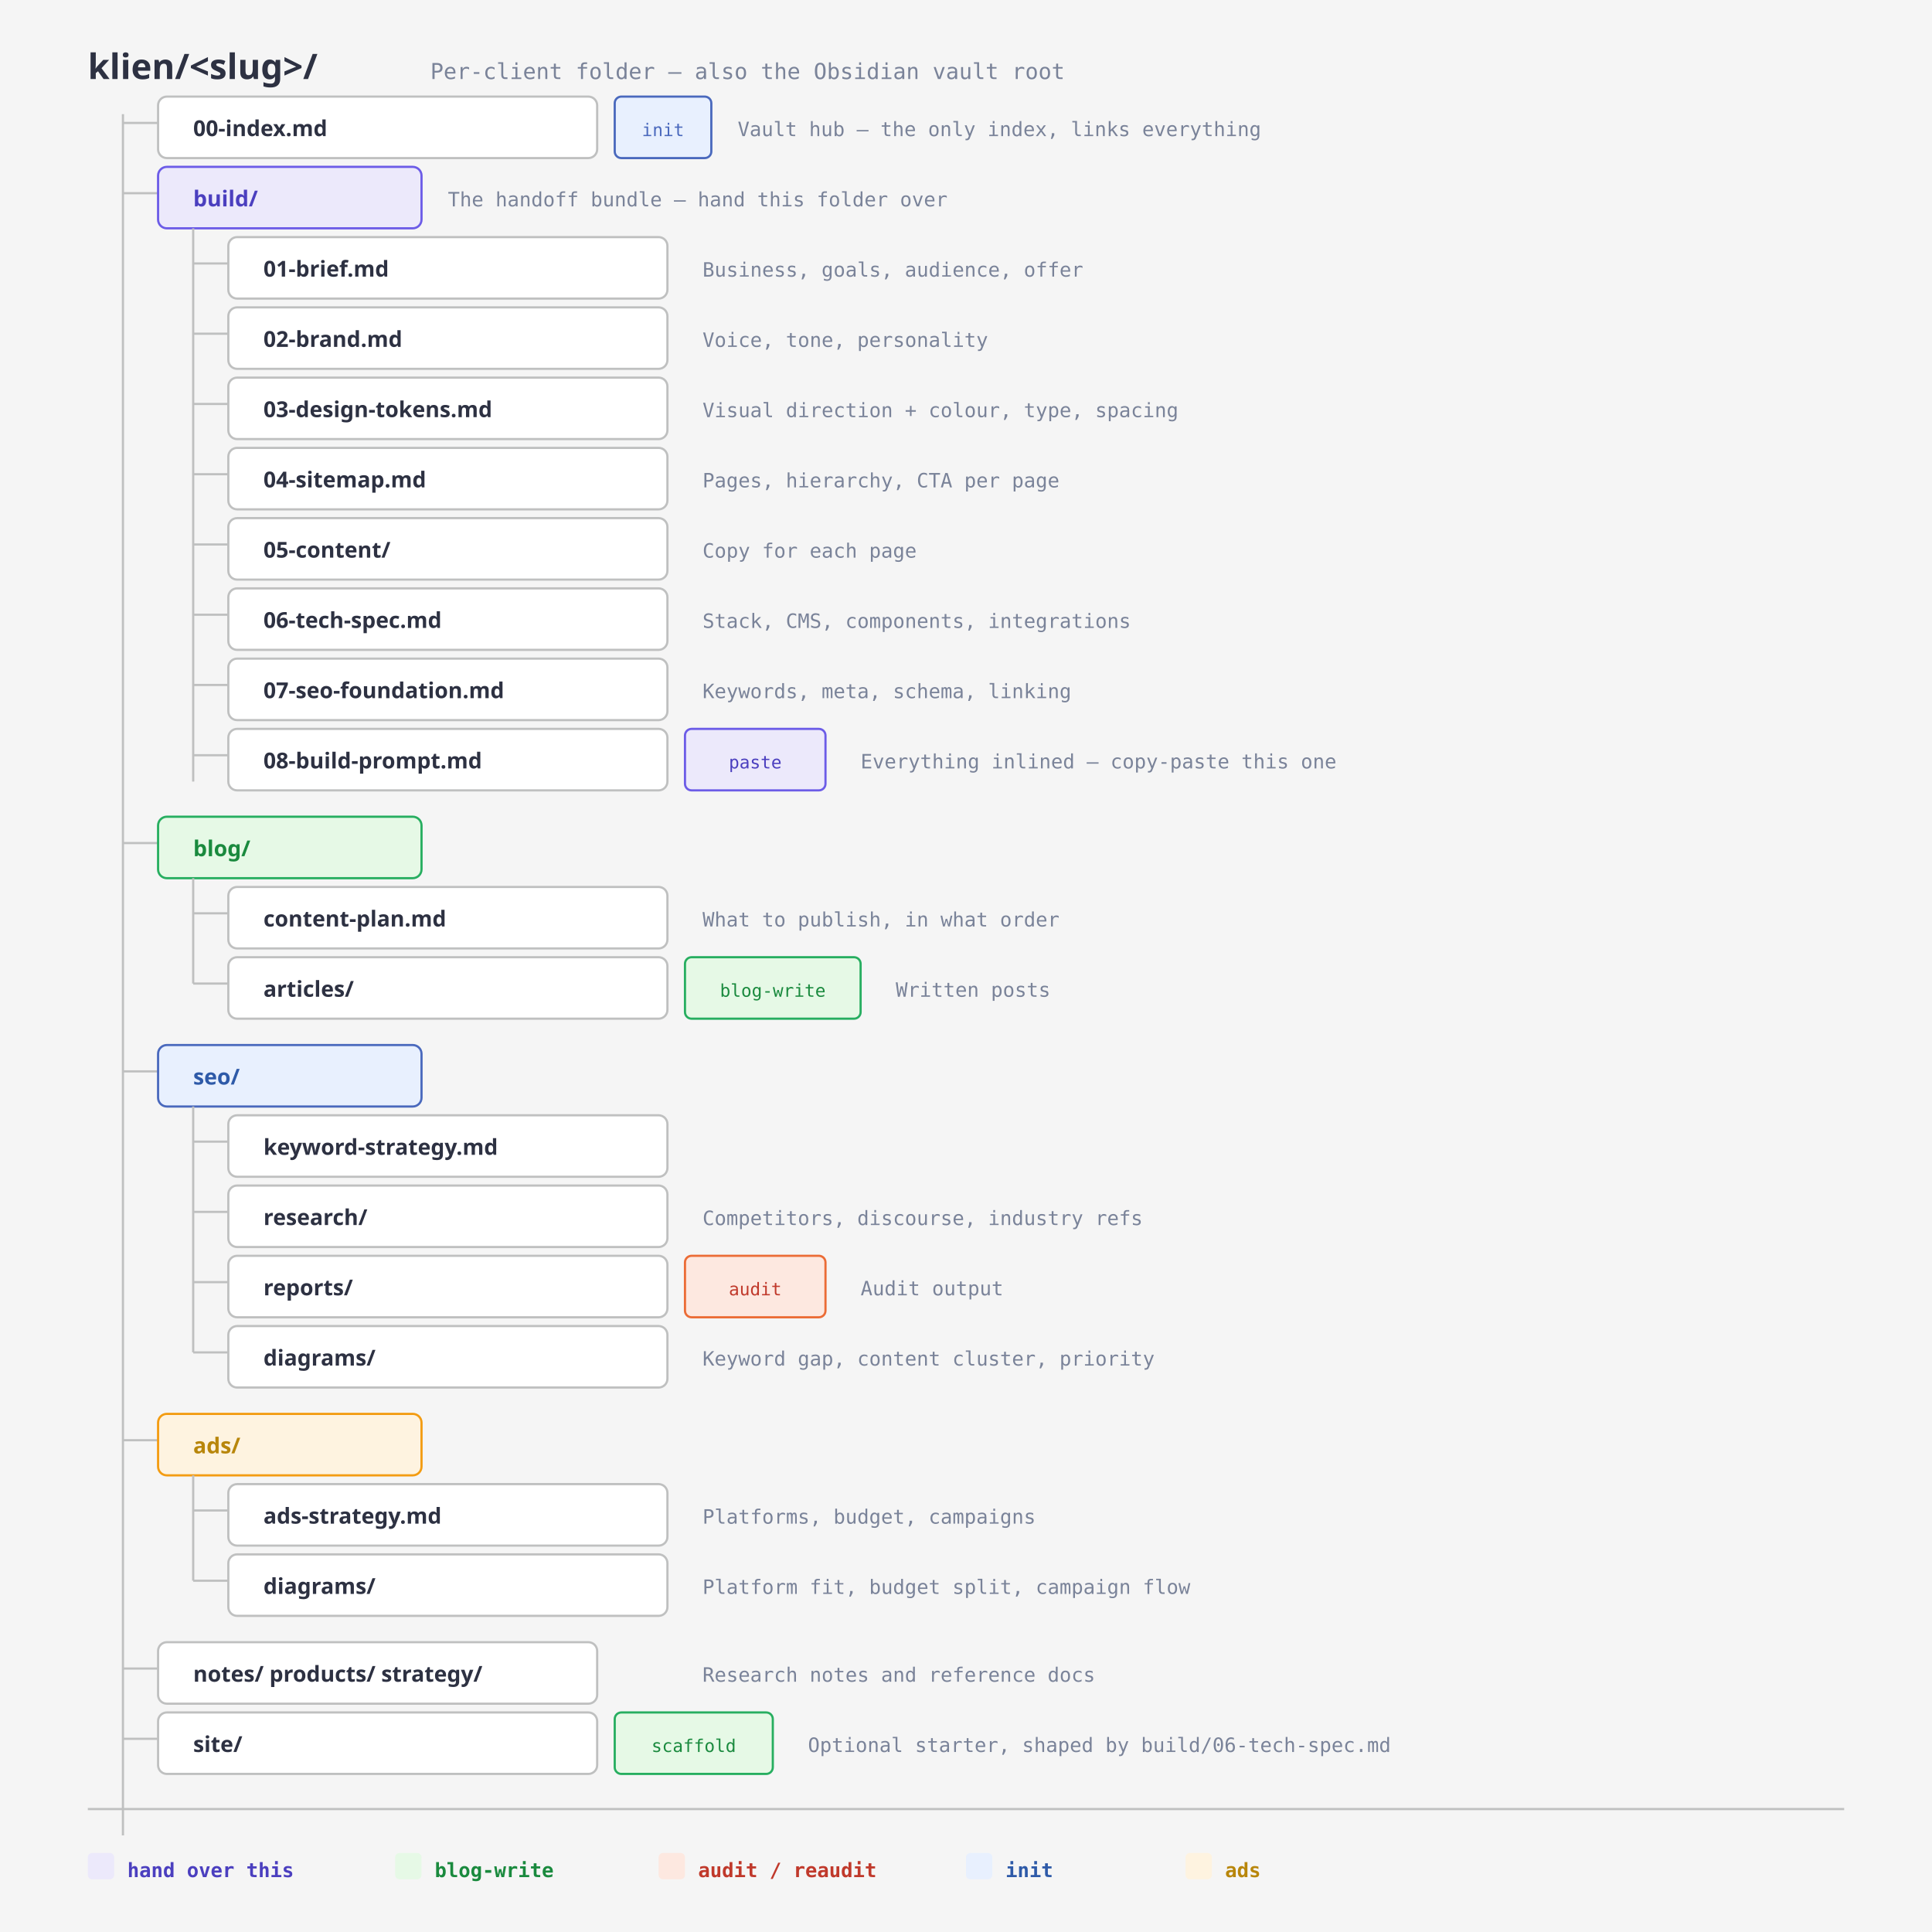
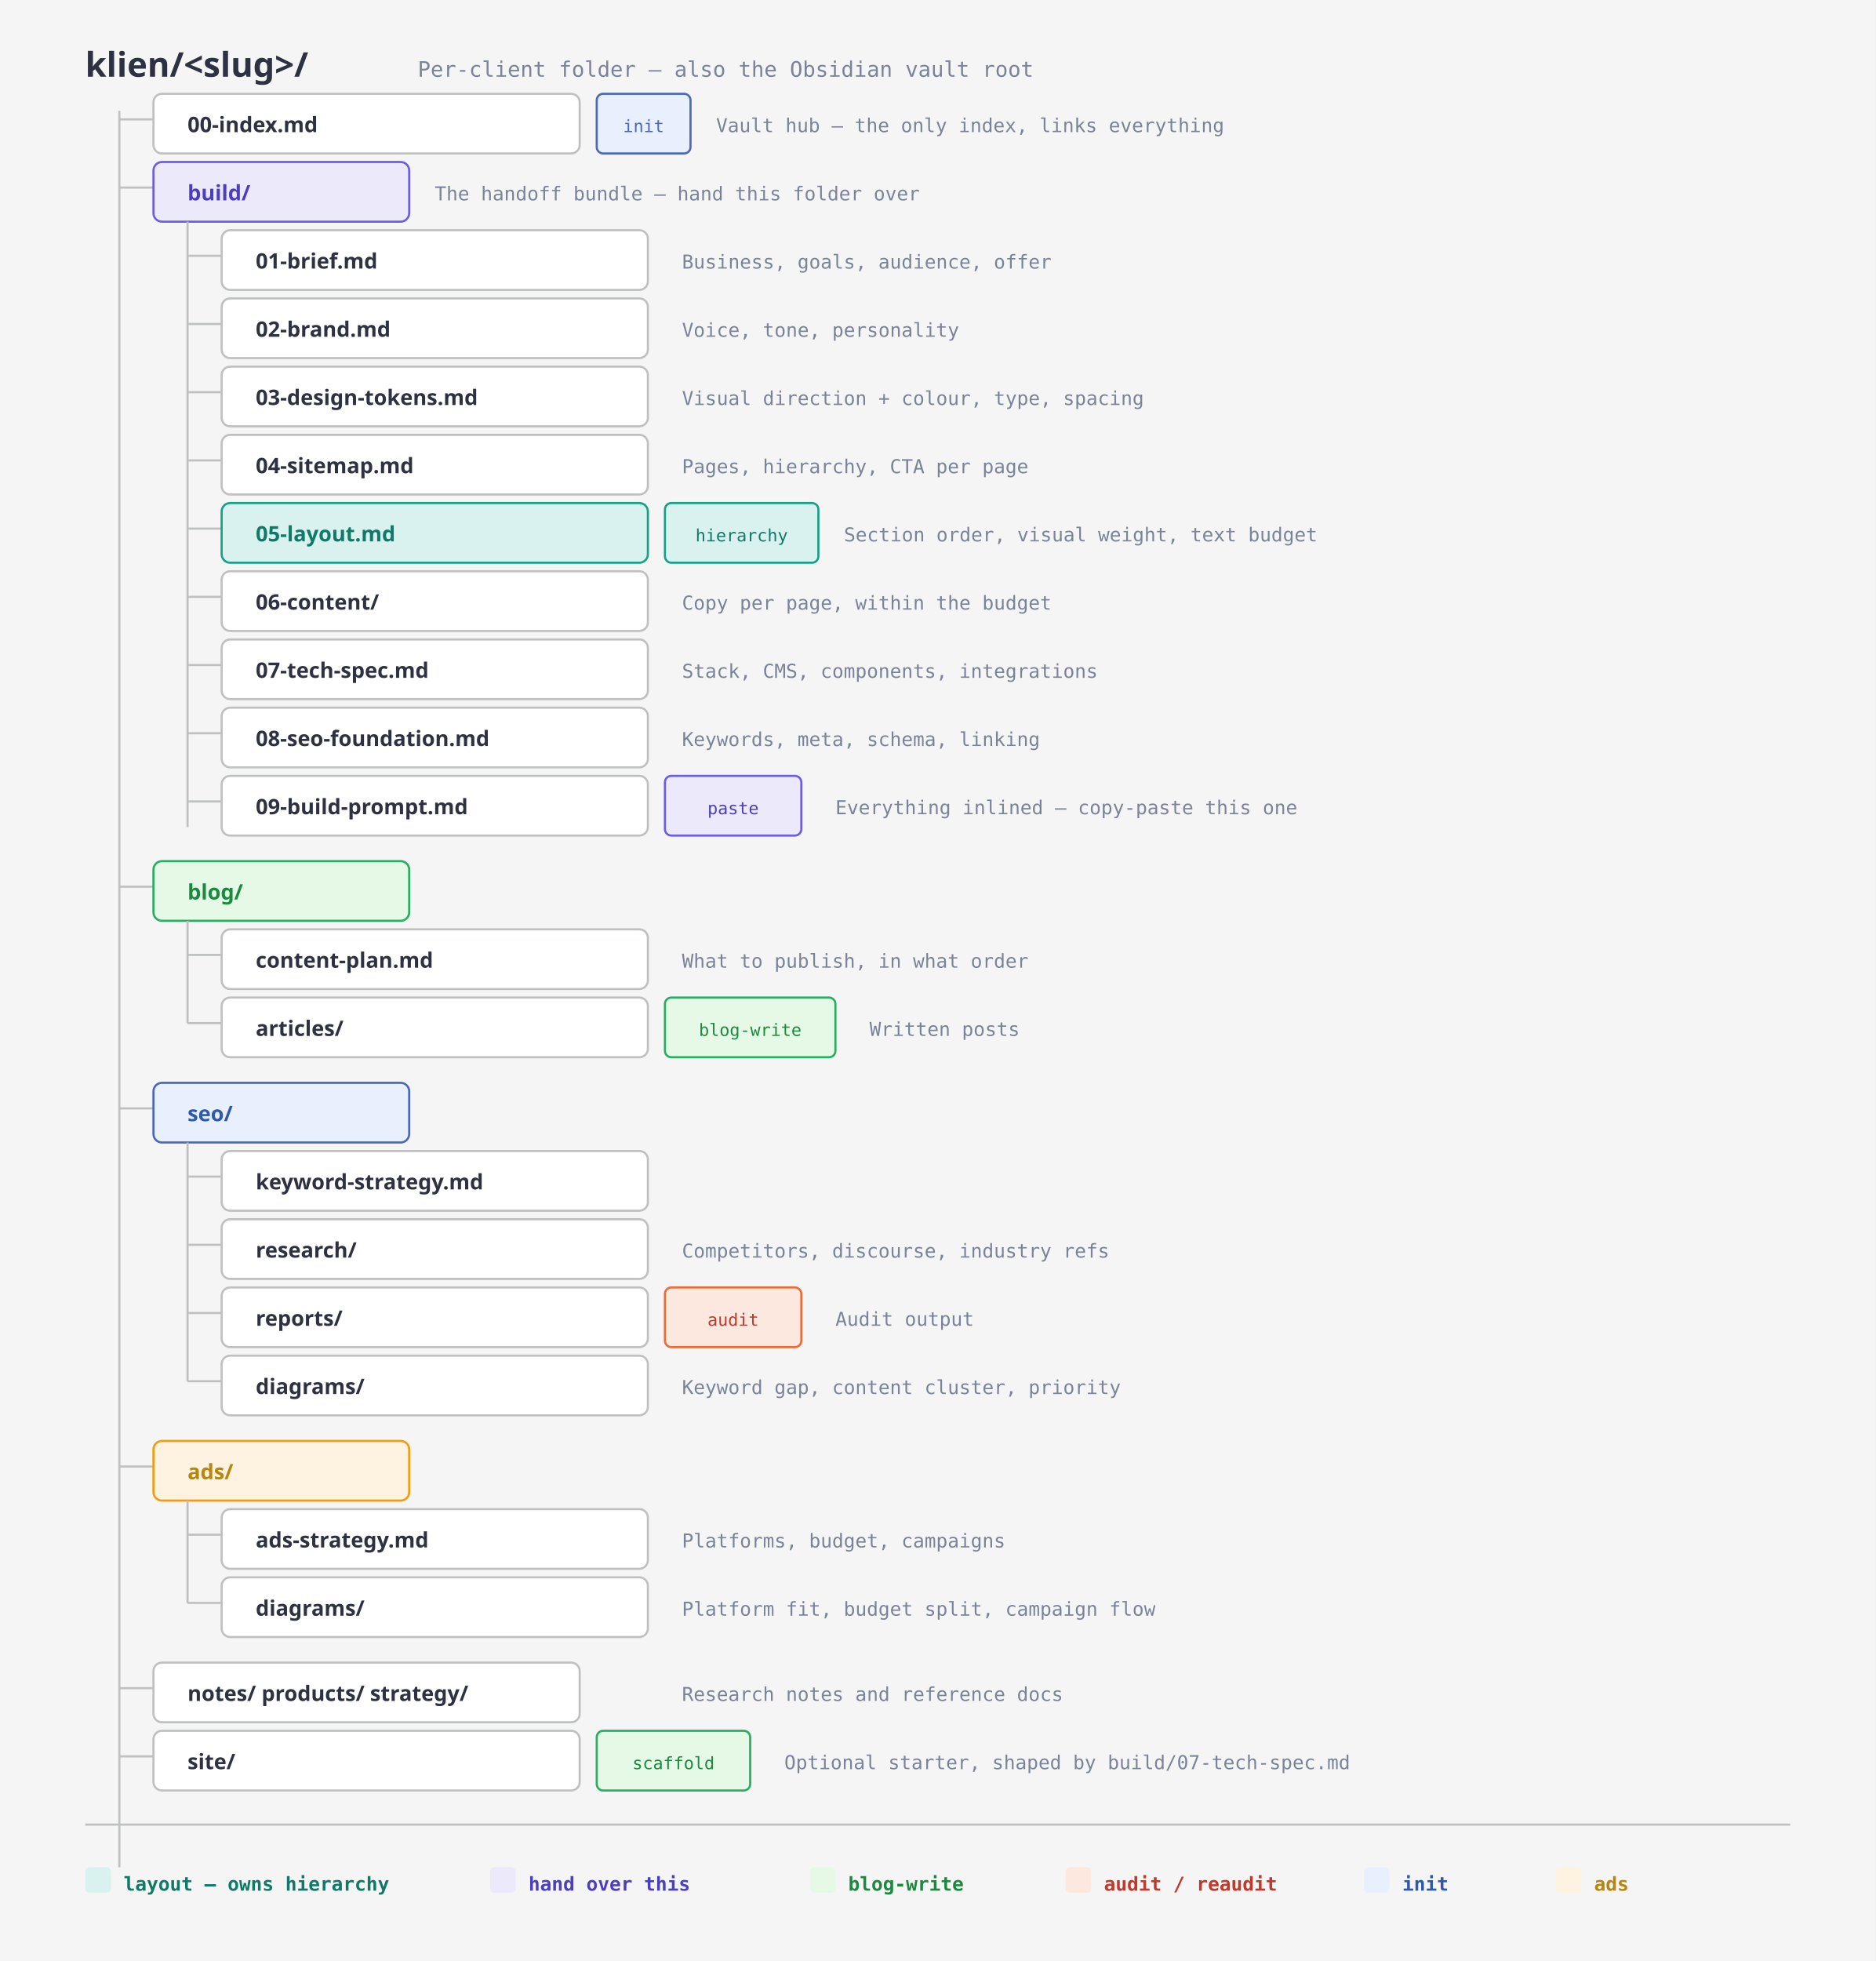
- <svg xmlns="http://www.w3.org/2000/svg" viewBox="0 0 880 880" font-family="'Geist',system-ui,sans-serif" role="img" aria-labelledby="fs-title fs-desc">
+ <svg xmlns="http://www.w3.org/2000/svg" viewBox="0 0 880 920" font-family="'Geist',system-ui,sans-serif" role="img" aria-labelledby="fs-title fs-desc">
  <style>svg { color-scheme: light only; }</style>
-   <rect width="880" height="880" fill="#f5f5f5" />
+   <rect width="880" height="920" fill="#f5f5f5" />
  <text x="40" y="36" fill="#2d3142" font-size="16" font-weight="600">klien/&lt;slug&gt;/</text>
  <text x="196" y="36" fill="#7a8399" font-size="10" font-family="'Geist Mono',monospace">Per-client folder — also the Obsidian vault root</text>
-   <line x1="56" y1="52" x2="56" y2="836" stroke="#bfc0c0" stroke-width="1" />
+   <line x1="56" y1="52" x2="56" y2="876" stroke="#bfc0c0" stroke-width="1" />
  <line x1="56" y1="56" x2="72" y2="56" stroke="#bfc0c0" stroke-width="1" />
  <rect x="72" y="44" width="200" height="28" rx="4" fill="#ffffff" stroke="#bfc0c0" stroke-width="1" />
  <text x="88" y="62" fill="#2d3142" font-size="10" font-weight="600">00-index.md</text>
  <rect x="280" y="44" width="44" height="28" rx="3" fill="#e8f0fe" stroke="#4a69bd" stroke-width="1" />
  <text x="302" y="62" fill="#4a69bd" font-size="8" font-family="'Geist Mono',monospace" text-anchor="middle">init</text>
  <text x="336" y="62" fill="#7a8399" font-size="9" font-family="'Geist Mono',monospace">Vault hub — the only index, links everything</text>
  <line x1="56" y1="88" x2="72" y2="88" stroke="#bfc0c0" stroke-width="1" />
  <rect x="72" y="76" width="120" height="28" rx="4" fill="#ece9fb" stroke="#6c5ce7" stroke-width="1" />
  <text x="88" y="94" fill="#4b3fbf" font-size="10" font-weight="600">build/</text>
  <text x="204" y="94" fill="#7a8399" font-size="9" font-family="'Geist Mono',monospace">The handoff bundle — hand this folder over</text>
-   <line x1="88" y1="104" x2="88" y2="356" stroke="#bfc0c0" stroke-width="1" />
+   <line x1="88" y1="104" x2="88" y2="388" stroke="#bfc0c0" stroke-width="1" />
  <line x1="88" y1="120" x2="104" y2="120" stroke="#bfc0c0" stroke-width="1" />
  <rect x="104" y="108" width="200" height="28" rx="4" fill="#ffffff" stroke="#bfc0c0" stroke-width="1" />
  <text x="120" y="126" fill="#2d3142" font-size="10" font-weight="600">01-brief.md</text>
  <text x="320" y="126" fill="#7a8399" font-size="9" font-family="'Geist Mono',monospace">Business, goals, audience, offer</text>
  <line x1="88" y1="152" x2="104" y2="152" stroke="#bfc0c0" stroke-width="1" />
  <rect x="104" y="140" width="200" height="28" rx="4" fill="#ffffff" stroke="#bfc0c0" stroke-width="1" />
  <text x="120" y="158" fill="#2d3142" font-size="10" font-weight="600">02-brand.md</text>
  <text x="320" y="158" fill="#7a8399" font-size="9" font-family="'Geist Mono',monospace">Voice, tone, personality</text>
  <line x1="88" y1="184" x2="104" y2="184" stroke="#bfc0c0" stroke-width="1" />
  <rect x="104" y="172" width="200" height="28" rx="4" fill="#ffffff" stroke="#bfc0c0" stroke-width="1" />
  <text x="120" y="190" fill="#2d3142" font-size="10" font-weight="600">03-design-tokens.md</text>
  <text x="320" y="190" fill="#7a8399" font-size="9" font-family="'Geist Mono',monospace">Visual direction + colour, type, spacing</text>
  <line x1="88" y1="216" x2="104" y2="216" stroke="#bfc0c0" stroke-width="1" />
  <rect x="104" y="204" width="200" height="28" rx="4" fill="#ffffff" stroke="#bfc0c0" stroke-width="1" />
  <text x="120" y="222" fill="#2d3142" font-size="10" font-weight="600">04-sitemap.md</text>
  <text x="320" y="222" fill="#7a8399" font-size="9" font-family="'Geist Mono',monospace">Pages, hierarchy, CTA per page</text>
  <line x1="88" y1="248" x2="104" y2="248" stroke="#bfc0c0" stroke-width="1" />
-   <rect x="104" y="236" width="200" height="28" rx="4" fill="#ffffff" stroke="#bfc0c0" stroke-width="1" />
-   <text x="120" y="254" fill="#2d3142" font-size="10" font-weight="600">05-content/</text>
-   <text x="320" y="254" fill="#7a8399" font-size="9" font-family="'Geist Mono',monospace">Copy for each page</text>
+   <rect x="104" y="236" width="200" height="28" rx="4" fill="#d9f2f0" stroke="#16a085" stroke-width="1" />
+   <text x="120" y="254" fill="#0e7a67" font-size="10" font-weight="600">05-layout.md</text>
+   <rect x="312" y="236" width="72" height="28" rx="3" fill="#d9f2f0" stroke="#16a085" stroke-width="1" />
+   <text x="348" y="254" fill="#0e7a67" font-size="8" font-family="'Geist Mono',monospace" text-anchor="middle">hierarchy</text>
+   <text x="396" y="254" fill="#7a8399" font-size="9" font-family="'Geist Mono',monospace">Section order, visual weight, text budget</text>
  <line x1="88" y1="280" x2="104" y2="280" stroke="#bfc0c0" stroke-width="1" />
  <rect x="104" y="268" width="200" height="28" rx="4" fill="#ffffff" stroke="#bfc0c0" stroke-width="1" />
-   <text x="120" y="286" fill="#2d3142" font-size="10" font-weight="600">06-tech-spec.md</text>
-   <text x="320" y="286" fill="#7a8399" font-size="9" font-family="'Geist Mono',monospace">Stack, CMS, components, integrations</text>
+   <text x="120" y="286" fill="#2d3142" font-size="10" font-weight="600">06-content/</text>
+   <text x="320" y="286" fill="#7a8399" font-size="9" font-family="'Geist Mono',monospace">Copy per page, within the budget</text>
  <line x1="88" y1="312" x2="104" y2="312" stroke="#bfc0c0" stroke-width="1" />
  <rect x="104" y="300" width="200" height="28" rx="4" fill="#ffffff" stroke="#bfc0c0" stroke-width="1" />
-   <text x="120" y="318" fill="#2d3142" font-size="10" font-weight="600">07-seo-foundation.md</text>
-   <text x="320" y="318" fill="#7a8399" font-size="9" font-family="'Geist Mono',monospace">Keywords, meta, schema, linking</text>
+   <text x="120" y="318" fill="#2d3142" font-size="10" font-weight="600">07-tech-spec.md</text>
+   <text x="320" y="318" fill="#7a8399" font-size="9" font-family="'Geist Mono',monospace">Stack, CMS, components, integrations</text>
  <line x1="88" y1="344" x2="104" y2="344" stroke="#bfc0c0" stroke-width="1" />
  <rect x="104" y="332" width="200" height="28" rx="4" fill="#ffffff" stroke="#bfc0c0" stroke-width="1" />
-   <text x="120" y="350" fill="#2d3142" font-size="10" font-weight="600">08-build-prompt.md</text>
-   <rect x="312" y="332" width="64" height="28" rx="3" fill="#ece9fb" stroke="#6c5ce7" stroke-width="1" />
-   <text x="344" y="350" fill="#4b3fbf" font-size="8" font-family="'Geist Mono',monospace" text-anchor="middle">paste</text>
-   <text x="392" y="350" fill="#7a8399" font-size="9" font-family="'Geist Mono',monospace">Everything inlined — copy-paste this one</text>
-   <line x1="56" y1="384" x2="72" y2="384" stroke="#bfc0c0" stroke-width="1" />
-   <rect x="72" y="372" width="120" height="28" rx="4" fill="#e6f9e6" stroke="#27ae60" stroke-width="1" />
-   <text x="88" y="390" fill="#1a8a3e" font-size="10" font-weight="600">blog/</text>
-   <line x1="88" y1="400" x2="88" y2="448" stroke="#bfc0c0" stroke-width="1" />
-   <line x1="88" y1="416" x2="104" y2="416" stroke="#bfc0c0" stroke-width="1" />
-   <rect x="104" y="404" width="200" height="28" rx="4" fill="#ffffff" stroke="#bfc0c0" stroke-width="1" />
-   <text x="120" y="422" fill="#2d3142" font-size="10" font-weight="600">content-plan.md</text>
-   <text x="320" y="422" fill="#7a8399" font-size="9" font-family="'Geist Mono',monospace">What to publish, in what order</text>
+   <text x="120" y="350" fill="#2d3142" font-size="10" font-weight="600">08-seo-foundation.md</text>
+   <text x="320" y="350" fill="#7a8399" font-size="9" font-family="'Geist Mono',monospace">Keywords, meta, schema, linking</text>
+   <line x1="88" y1="376" x2="104" y2="376" stroke="#bfc0c0" stroke-width="1" />
+   <rect x="104" y="364" width="200" height="28" rx="4" fill="#ffffff" stroke="#bfc0c0" stroke-width="1" />
+   <text x="120" y="382" fill="#2d3142" font-size="10" font-weight="600">09-build-prompt.md</text>
+   <rect x="312" y="364" width="64" height="28" rx="3" fill="#ece9fb" stroke="#6c5ce7" stroke-width="1" />
+   <text x="344" y="382" fill="#4b3fbf" font-size="8" font-family="'Geist Mono',monospace" text-anchor="middle">paste</text>
+   <text x="392" y="382" fill="#7a8399" font-size="9" font-family="'Geist Mono',monospace">Everything inlined — copy-paste this one</text>
+   <line x1="56" y1="416" x2="72" y2="416" stroke="#bfc0c0" stroke-width="1" />
+   <rect x="72" y="404" width="120" height="28" rx="4" fill="#e6f9e6" stroke="#27ae60" stroke-width="1" />
+   <text x="88" y="422" fill="#1a8a3e" font-size="10" font-weight="600">blog/</text>
+   <line x1="88" y1="432" x2="88" y2="480" stroke="#bfc0c0" stroke-width="1" />
  <line x1="88" y1="448" x2="104" y2="448" stroke="#bfc0c0" stroke-width="1" />
  <rect x="104" y="436" width="200" height="28" rx="4" fill="#ffffff" stroke="#bfc0c0" stroke-width="1" />
-   <text x="120" y="454" fill="#2d3142" font-size="10" font-weight="600">articles/</text>
-   <rect x="312" y="436" width="80" height="28" rx="3" fill="#e6f9e6" stroke="#27ae60" stroke-width="1" />
-   <text x="352" y="454" fill="#1a8a3e" font-size="8" font-family="'Geist Mono',monospace" text-anchor="middle">blog-write</text>
-   <text x="408" y="454" fill="#7a8399" font-size="9" font-family="'Geist Mono',monospace">Written posts</text>
-   <line x1="56" y1="488" x2="72" y2="488" stroke="#bfc0c0" stroke-width="1" />
-   <rect x="72" y="476" width="120" height="28" rx="4" fill="#e8f0fe" stroke="#4a69bd" stroke-width="1" />
-   <text x="88" y="494" fill="#2e5aa8" font-size="10" font-weight="600">seo/</text>
-   <line x1="88" y1="504" x2="88" y2="616" stroke="#bfc0c0" stroke-width="1" />
-   <line x1="88" y1="520" x2="104" y2="520" stroke="#bfc0c0" stroke-width="1" />
-   <rect x="104" y="508" width="200" height="28" rx="4" fill="#ffffff" stroke="#bfc0c0" stroke-width="1" />
-   <text x="120" y="526" fill="#2d3142" font-size="10" font-weight="600">keyword-strategy.md</text>
+   <text x="120" y="454" fill="#2d3142" font-size="10" font-weight="600">content-plan.md</text>
+   <text x="320" y="454" fill="#7a8399" font-size="9" font-family="'Geist Mono',monospace">What to publish, in what order</text>
+   <line x1="88" y1="480" x2="104" y2="480" stroke="#bfc0c0" stroke-width="1" />
+   <rect x="104" y="468" width="200" height="28" rx="4" fill="#ffffff" stroke="#bfc0c0" stroke-width="1" />
+   <text x="120" y="486" fill="#2d3142" font-size="10" font-weight="600">articles/</text>
+   <rect x="312" y="468" width="80" height="28" rx="3" fill="#e6f9e6" stroke="#27ae60" stroke-width="1" />
+   <text x="352" y="486" fill="#1a8a3e" font-size="8" font-family="'Geist Mono',monospace" text-anchor="middle">blog-write</text>
+   <text x="408" y="486" fill="#7a8399" font-size="9" font-family="'Geist Mono',monospace">Written posts</text>
+   <line x1="56" y1="520" x2="72" y2="520" stroke="#bfc0c0" stroke-width="1" />
+   <rect x="72" y="508" width="120" height="28" rx="4" fill="#e8f0fe" stroke="#4a69bd" stroke-width="1" />
+   <text x="88" y="526" fill="#2e5aa8" font-size="10" font-weight="600">seo/</text>
+   <line x1="88" y1="536" x2="88" y2="648" stroke="#bfc0c0" stroke-width="1" />
  <line x1="88" y1="552" x2="104" y2="552" stroke="#bfc0c0" stroke-width="1" />
  <rect x="104" y="540" width="200" height="28" rx="4" fill="#ffffff" stroke="#bfc0c0" stroke-width="1" />
-   <text x="120" y="558" fill="#2d3142" font-size="10" font-weight="600">research/</text>
-   <text x="320" y="558" fill="#7a8399" font-size="9" font-family="'Geist Mono',monospace">Competitors, discourse, industry refs</text>
+   <text x="120" y="558" fill="#2d3142" font-size="10" font-weight="600">keyword-strategy.md</text>
  <line x1="88" y1="584" x2="104" y2="584" stroke="#bfc0c0" stroke-width="1" />
  <rect x="104" y="572" width="200" height="28" rx="4" fill="#ffffff" stroke="#bfc0c0" stroke-width="1" />
-   <text x="120" y="590" fill="#2d3142" font-size="10" font-weight="600">reports/</text>
-   <rect x="312" y="572" width="64" height="28" rx="3" fill="#fde8e0" stroke="#eb6c36" stroke-width="1" />
-   <text x="344" y="590" fill="#c0392b" font-size="8" font-family="'Geist Mono',monospace" text-anchor="middle">audit</text>
-   <text x="392" y="590" fill="#7a8399" font-size="9" font-family="'Geist Mono',monospace">Audit output</text>
+   <text x="120" y="590" fill="#2d3142" font-size="10" font-weight="600">research/</text>
+   <text x="320" y="590" fill="#7a8399" font-size="9" font-family="'Geist Mono',monospace">Competitors, discourse, industry refs</text>
  <line x1="88" y1="616" x2="104" y2="616" stroke="#bfc0c0" stroke-width="1" />
  <rect x="104" y="604" width="200" height="28" rx="4" fill="#ffffff" stroke="#bfc0c0" stroke-width="1" />
-   <text x="120" y="622" fill="#2d3142" font-size="10" font-weight="600">diagrams/</text>
-   <text x="320" y="622" fill="#7a8399" font-size="9" font-family="'Geist Mono',monospace">Keyword gap, content cluster, priority</text>
-   <line x1="56" y1="656" x2="72" y2="656" stroke="#bfc0c0" stroke-width="1" />
-   <rect x="72" y="644" width="120" height="28" rx="4" fill="#fef3e0" stroke="#f39c12" stroke-width="1" />
-   <text x="88" y="662" fill="#b8860b" font-size="10" font-weight="600">ads/</text>
-   <line x1="88" y1="672" x2="88" y2="720" stroke="#bfc0c0" stroke-width="1" />
-   <line x1="88" y1="688" x2="104" y2="688" stroke="#bfc0c0" stroke-width="1" />
-   <rect x="104" y="676" width="200" height="28" rx="4" fill="#ffffff" stroke="#bfc0c0" stroke-width="1" />
-   <text x="120" y="694" fill="#2d3142" font-size="10" font-weight="600">ads-strategy.md</text>
-   <text x="320" y="694" fill="#7a8399" font-size="9" font-family="'Geist Mono',monospace">Platforms, budget, campaigns</text>
+   <text x="120" y="622" fill="#2d3142" font-size="10" font-weight="600">reports/</text>
+   <rect x="312" y="604" width="64" height="28" rx="3" fill="#fde8e0" stroke="#eb6c36" stroke-width="1" />
+   <text x="344" y="622" fill="#c0392b" font-size="8" font-family="'Geist Mono',monospace" text-anchor="middle">audit</text>
+   <text x="392" y="622" fill="#7a8399" font-size="9" font-family="'Geist Mono',monospace">Audit output</text>
+   <line x1="88" y1="648" x2="104" y2="648" stroke="#bfc0c0" stroke-width="1" />
+   <rect x="104" y="636" width="200" height="28" rx="4" fill="#ffffff" stroke="#bfc0c0" stroke-width="1" />
+   <text x="120" y="654" fill="#2d3142" font-size="10" font-weight="600">diagrams/</text>
+   <text x="320" y="654" fill="#7a8399" font-size="9" font-family="'Geist Mono',monospace">Keyword gap, content cluster, priority</text>
+   <line x1="56" y1="688" x2="72" y2="688" stroke="#bfc0c0" stroke-width="1" />
+   <rect x="72" y="676" width="120" height="28" rx="4" fill="#fef3e0" stroke="#f39c12" stroke-width="1" />
+   <text x="88" y="694" fill="#b8860b" font-size="10" font-weight="600">ads/</text>
+   <line x1="88" y1="704" x2="88" y2="752" stroke="#bfc0c0" stroke-width="1" />
  <line x1="88" y1="720" x2="104" y2="720" stroke="#bfc0c0" stroke-width="1" />
  <rect x="104" y="708" width="200" height="28" rx="4" fill="#ffffff" stroke="#bfc0c0" stroke-width="1" />
-   <text x="120" y="726" fill="#2d3142" font-size="10" font-weight="600">diagrams/</text>
-   <text x="320" y="726" fill="#7a8399" font-size="9" font-family="'Geist Mono',monospace">Platform fit, budget split, campaign flow</text>
-   <line x1="56" y1="760" x2="72" y2="760" stroke="#bfc0c0" stroke-width="1" />
-   <rect x="72" y="748" width="200" height="28" rx="4" fill="#ffffff" stroke="#bfc0c0" stroke-width="1" />
-   <text x="88" y="766" fill="#2d3142" font-size="10" font-weight="600">notes/ products/ strategy/</text>
-   <text x="320" y="766" fill="#7a8399" font-size="9" font-family="'Geist Mono',monospace">Research notes and reference docs</text>
+   <text x="120" y="726" fill="#2d3142" font-size="10" font-weight="600">ads-strategy.md</text>
+   <text x="320" y="726" fill="#7a8399" font-size="9" font-family="'Geist Mono',monospace">Platforms, budget, campaigns</text>
+   <line x1="88" y1="752" x2="104" y2="752" stroke="#bfc0c0" stroke-width="1" />
+   <rect x="104" y="740" width="200" height="28" rx="4" fill="#ffffff" stroke="#bfc0c0" stroke-width="1" />
+   <text x="120" y="758" fill="#2d3142" font-size="10" font-weight="600">diagrams/</text>
+   <text x="320" y="758" fill="#7a8399" font-size="9" font-family="'Geist Mono',monospace">Platform fit, budget split, campaign flow</text>
  <line x1="56" y1="792" x2="72" y2="792" stroke="#bfc0c0" stroke-width="1" />
  <rect x="72" y="780" width="200" height="28" rx="4" fill="#ffffff" stroke="#bfc0c0" stroke-width="1" />
-   <text x="88" y="798" fill="#2d3142" font-size="10" font-weight="600">site/</text>
-   <rect x="280" y="780" width="72" height="28" rx="3" fill="#e6f9e6" stroke="#27ae60" stroke-width="1" />
-   <text x="316" y="798" fill="#1a8a3e" font-size="8" font-family="'Geist Mono',monospace" text-anchor="middle">scaffold</text>
-   <text x="368" y="798" fill="#7a8399" font-size="9" font-family="'Geist Mono',monospace">Optional starter, shaped by build/06-tech-spec.md</text>
-   <line x1="40" y1="824" x2="840" y2="824" stroke="#bfc0c0" stroke-width="1" />
-   <rect x="40" y="844" width="12" height="12" rx="2" fill="#ece9fb" stroke="none" />
-   <text x="58" y="855" fill="#4b3fbf" font-size="9" font-weight="600" font-family="'Geist Mono',monospace">hand over this</text>
-   <rect x="180" y="844" width="12" height="12" rx="2" fill="#e6f9e6" stroke="none" />
-   <text x="198" y="855" fill="#1a8a3e" font-size="9" font-weight="600" font-family="'Geist Mono',monospace">blog-write</text>
-   <rect x="300" y="844" width="12" height="12" rx="2" fill="#fde8e0" stroke="none" />
-   <text x="318" y="855" fill="#c0392b" font-size="9" font-weight="600" font-family="'Geist Mono',monospace">audit / reaudit</text>
-   <rect x="440" y="844" width="12" height="12" rx="2" fill="#e8f0fe" stroke="none" />
-   <text x="458" y="855" fill="#2e5aa8" font-size="9" font-weight="600" font-family="'Geist Mono',monospace">init</text>
-   <rect x="540" y="844" width="12" height="12" rx="2" fill="#fef3e0" stroke="none" />
-   <text x="558" y="855" fill="#b8860b" font-size="9" font-weight="600" font-family="'Geist Mono',monospace">ads</text>
+   <text x="88" y="798" fill="#2d3142" font-size="10" font-weight="600">notes/ products/ strategy/</text>
+   <text x="320" y="798" fill="#7a8399" font-size="9" font-family="'Geist Mono',monospace">Research notes and reference docs</text>
+   <line x1="56" y1="824" x2="72" y2="824" stroke="#bfc0c0" stroke-width="1" />
+   <rect x="72" y="812" width="200" height="28" rx="4" fill="#ffffff" stroke="#bfc0c0" stroke-width="1" />
+   <text x="88" y="830" fill="#2d3142" font-size="10" font-weight="600">site/</text>
+   <rect x="280" y="812" width="72" height="28" rx="3" fill="#e6f9e6" stroke="#27ae60" stroke-width="1" />
+   <text x="316" y="830" fill="#1a8a3e" font-size="8" font-family="'Geist Mono',monospace" text-anchor="middle">scaffold</text>
+   <text x="368" y="830" fill="#7a8399" font-size="9" font-family="'Geist Mono',monospace">Optional starter, shaped by build/07-tech-spec.md</text>
+   <line x1="40" y1="856" x2="840" y2="856" stroke="#bfc0c0" stroke-width="1" />
+   <rect x="40" y="876" width="12" height="12" rx="2" fill="#d9f2f0" stroke="none" />
+   <text x="58" y="887" fill="#0e7a67" font-size="9" font-weight="600" font-family="'Geist Mono',monospace">layout — owns hierarchy</text>
+   <rect x="230" y="876" width="12" height="12" rx="2" fill="#ece9fb" stroke="none" />
+   <text x="248" y="887" fill="#4b3fbf" font-size="9" font-weight="600" font-family="'Geist Mono',monospace">hand over this</text>
+   <rect x="380" y="876" width="12" height="12" rx="2" fill="#e6f9e6" stroke="none" />
+   <text x="398" y="887" fill="#1a8a3e" font-size="9" font-weight="600" font-family="'Geist Mono',monospace">blog-write</text>
+   <rect x="500" y="876" width="12" height="12" rx="2" fill="#fde8e0" stroke="none" />
+   <text x="518" y="887" fill="#c0392b" font-size="9" font-weight="600" font-family="'Geist Mono',monospace">audit / reaudit</text>
+   <rect x="640" y="876" width="12" height="12" rx="2" fill="#e8f0fe" stroke="none" />
+   <text x="658" y="887" fill="#2e5aa8" font-size="9" font-weight="600" font-family="'Geist Mono',monospace">init</text>
+   <rect x="730" y="876" width="12" height="12" rx="2" fill="#fef3e0" stroke="none" />
+   <text x="748" y="887" fill="#b8860b" font-size="9" font-weight="600" font-family="'Geist Mono',monospace">ads</text>
</svg>
